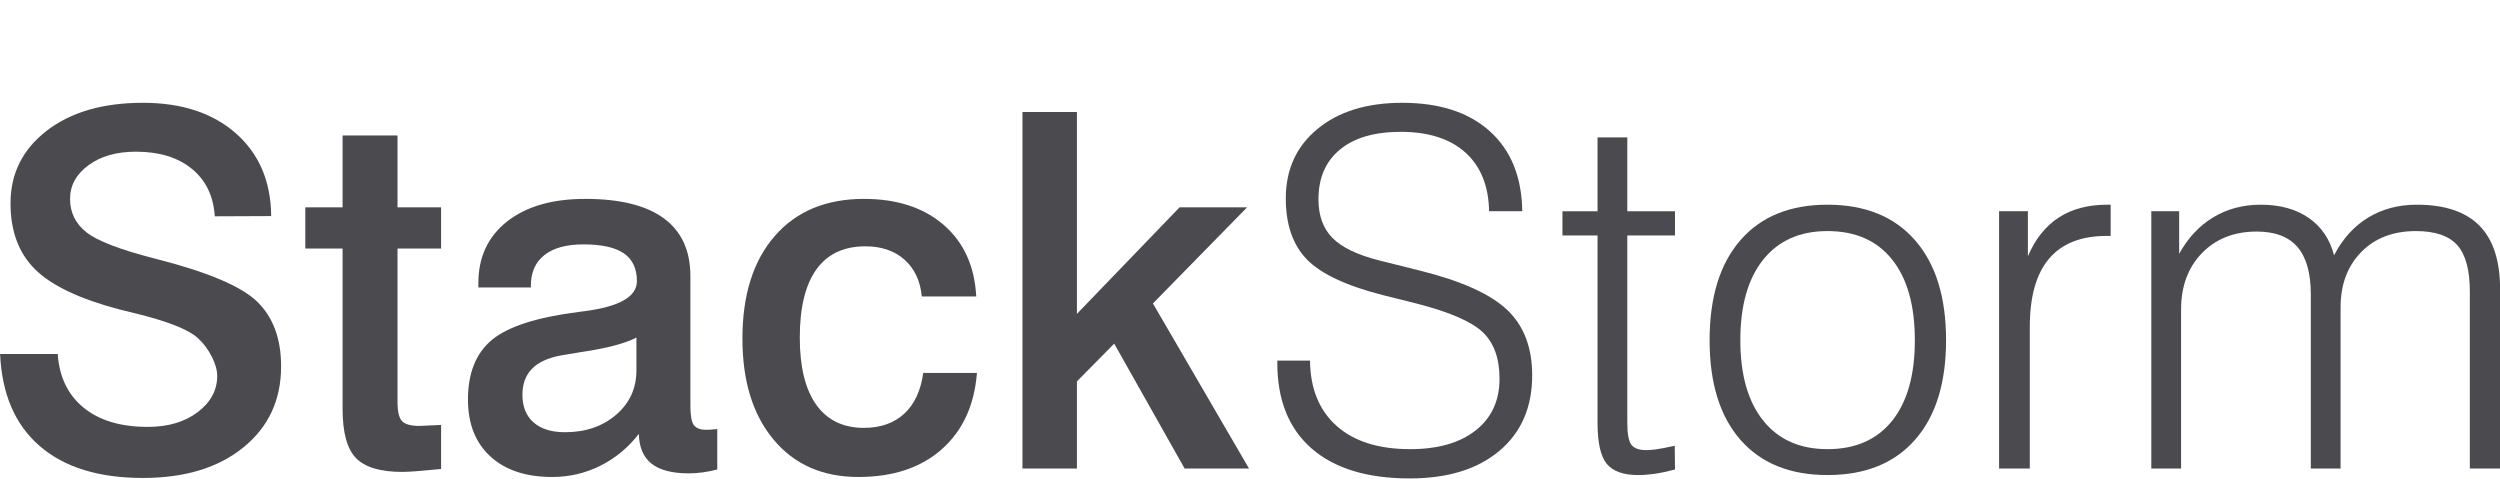
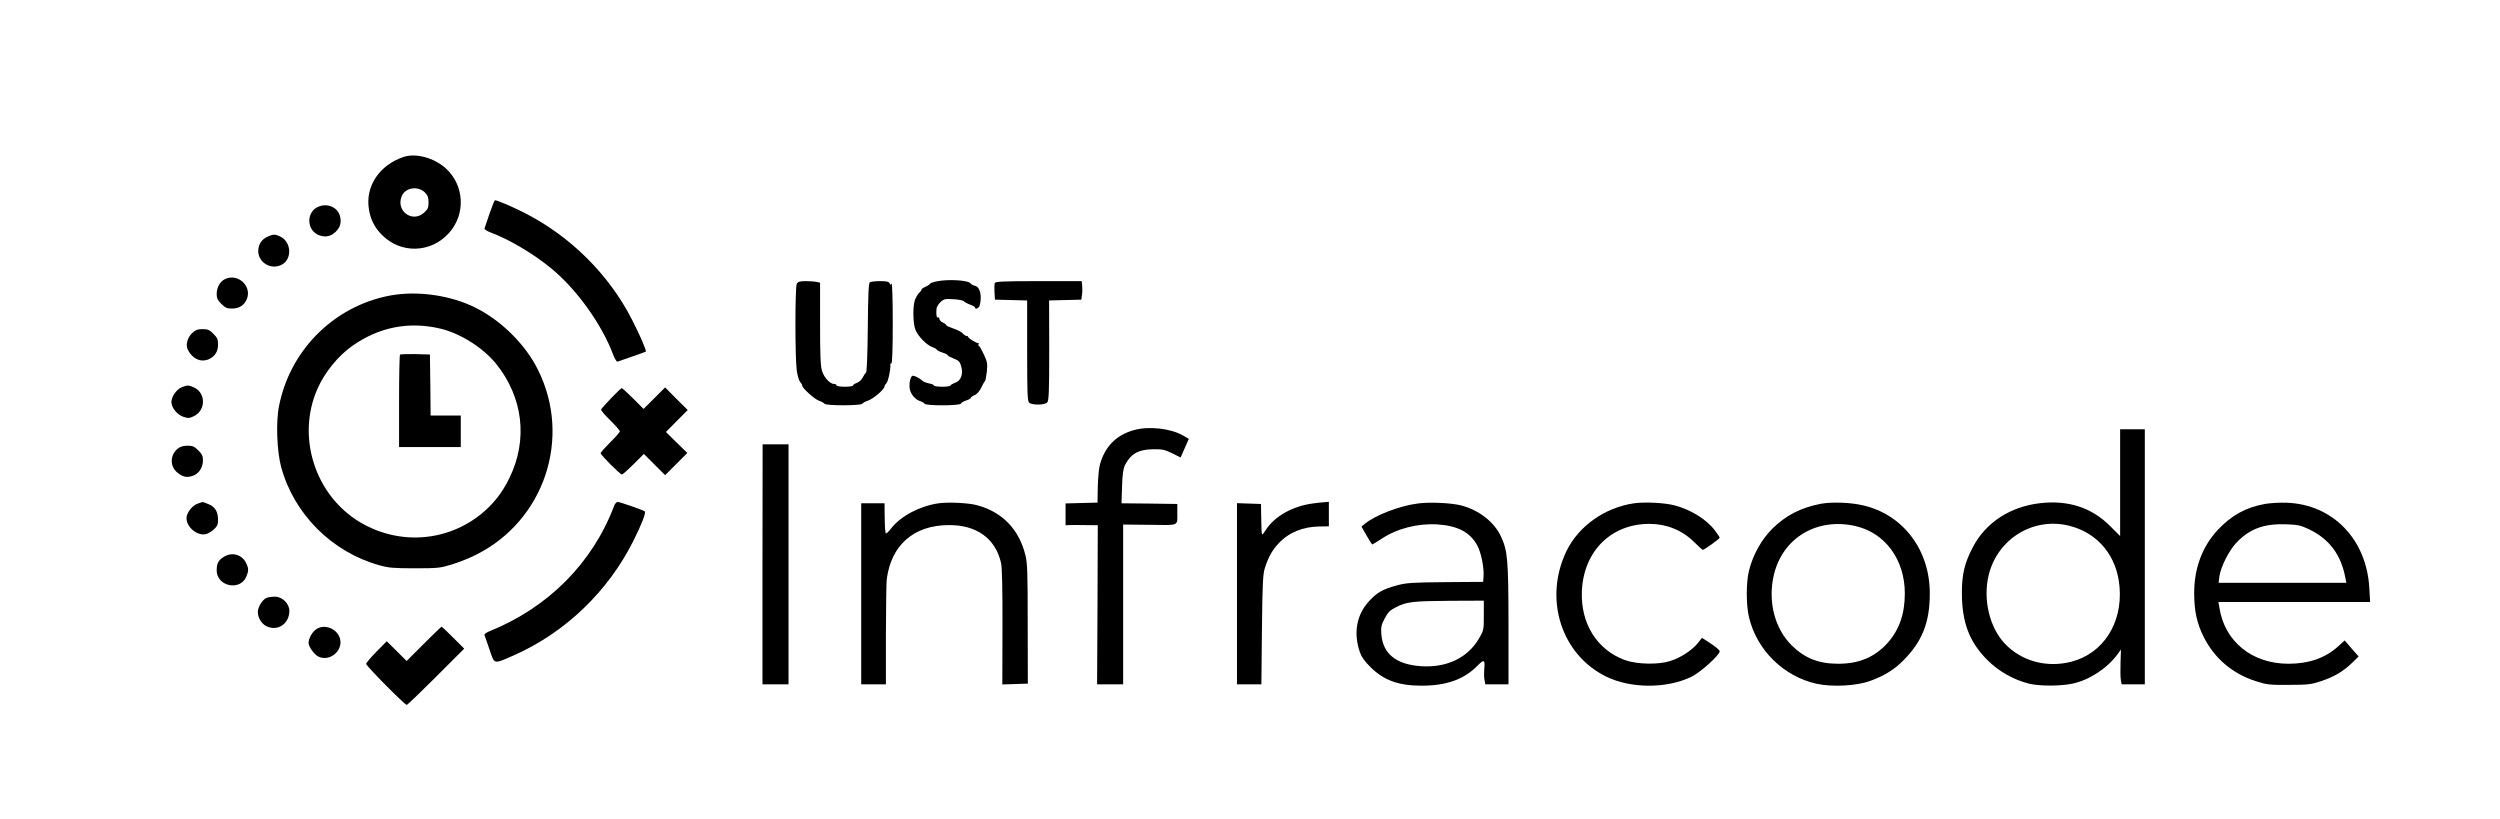
- <svg xmlns="http://www.w3.org/2000/svg" width="100%" height="100%" viewBox="0 0 371 71" version="1.1" xml:space="preserve" style="fill-rule:evenodd;clip-rule:evenodd;stroke-linejoin:round;stroke-miterlimit:1.414;">
-   <g transform="matrix(0.16804,0,-1.54074e-33,0.16804,-28.8744,-58.4429)">
-     <g transform="matrix(4.16667,0,0,4.16667,-804.679,78.1953)">
-       <path d="M535.459,122.093L526.636,119.887C522.052,118.726 518.771,117.143 516.786,115.141C514.803,113.142 513.81,110.414 513.81,106.96C513.81,102.411 515.332,98.889 518.378,96.391C521.422,93.895 525.714,92.647 531.253,92.647C537.133,92.647 541.701,94.108 544.951,97.033C548.199,99.957 549.875,104.106 549.976,109.473L557.007,109.473C556.904,102.223 554.621,96.581 550.158,92.544C545.693,88.51 539.493,86.491 531.562,86.491C524.072,86.491 518.086,88.337 513.606,92.031C509.125,95.724 506.886,100.634 506.886,106.754C506.886,112.294 508.366,116.595 511.323,119.656C514.281,122.718 519.624,125.24 527.353,127.223L534.536,129.019C541.582,130.831 546.285,132.866 548.643,135.123C551.004,137.38 552.184,140.663 552.184,144.971C552.184,149.624 550.498,153.274 547.131,155.925C543.762,158.575 539.135,159.9 533.253,159.9C526.552,159.9 521.352,158.259 517.659,154.976C513.965,151.693 512.084,147.076 512.016,141.126L505.09,141.126L505.09,141.637C505.09,149.504 507.518,155.55 512.375,159.773C517.231,163.997 524.157,166.107 533.152,166.107C541.186,166.107 547.522,164.159 552.158,160.259C556.792,156.362 559.108,151.026 559.108,144.255C559.108,138.373 557.349,133.756 553.825,130.403C550.301,127.052 544.181,124.282 535.459,122.093" style="fill:#4B4A4F;fill-rule:nonzero;" />
-     </g>
-     <g transform="matrix(4.16667,0,0,4.16667,-804.679,78.1953)">
-       <path d="M579.27,93.827L572.96,93.827L572.96,109.475L565.521,109.475L565.521,114.605L572.96,114.605L572.96,154.36C572.96,158.533 573.609,161.415 574.908,163.005C576.208,164.595 578.432,165.391 581.577,165.391C582.705,165.391 583.904,165.295 585.168,165.109C586.435,164.92 587.835,164.62 589.376,164.21L589.324,159.183C587.58,159.56 586.297,159.808 585.475,159.928C584.655,160.047 583.92,160.106 583.271,160.106C581.764,160.106 580.722,159.731 580.141,158.977C579.559,158.226 579.27,156.687 579.27,154.36L579.27,114.605L589.376,114.605L589.376,109.475L579.27,109.475L579.27,93.827Z" style="fill:#4B4A4F;fill-rule:nonzero;" />
-     </g>
-     <g transform="matrix(4.16667,0,0,4.16667,-804.679,78.1953)">
-       <path d="M635.39,153.899C632.175,157.9 627.609,159.9 621.693,159.9C615.846,159.9 611.306,157.884 608.074,153.848C604.841,149.813 603.226,144.135 603.226,136.816C603.226,129.464 604.841,123.769 608.074,119.733C611.306,115.698 615.846,113.68 621.693,113.68C627.609,113.68 632.175,115.689 635.39,119.707C638.605,123.727 640.213,129.429 640.213,136.816C640.213,144.203 638.605,149.898 635.39,153.899M621.693,108.089C613.76,108.089 607.611,110.594 603.251,115.603C598.891,120.613 596.71,127.684 596.71,136.816C596.71,145.913 598.891,152.949 603.251,157.926C607.611,162.902 613.76,165.391 621.693,165.391C629.696,165.391 635.884,162.895 640.265,157.9C644.641,152.908 646.83,145.88 646.83,136.816C646.83,127.684 644.632,120.613 640.239,115.603C635.844,110.594 629.663,108.089 621.693,108.089" style="fill:#4B4A4F;fill-rule:nonzero;" />
-     </g>
-     <g transform="matrix(4.16667,0,0,4.16667,-804.679,78.1953)">
-       <path d="M670.711,110.807C667.923,112.619 665.743,115.356 664.171,119.014L664.171,109.473L658.065,109.473L658.065,164.004L664.579,164.004L664.579,133.943C664.579,127.548 665.939,122.743 668.658,119.529C671.376,116.314 675.455,114.706 680.892,114.706L681.714,114.706L681.714,108.089L680.997,108.089C676.925,108.089 673.497,108.995 670.711,110.807" style="fill:#4B4A4F;fill-rule:nonzero;" />
-     </g>
-     <g transform="matrix(4.16667,0,0,4.16667,-804.679,78.1953)">
-       <path d="M759.869,112.526C756.943,109.569 752.524,108.089 746.607,108.089C742.709,108.089 739.262,109.004 736.27,110.833C733.278,112.662 730.875,115.322 729.063,118.81C728.173,115.39 726.383,112.748 723.685,110.885C720.986,109.021 717.606,108.089 713.544,108.089C709.752,108.089 706.381,108.986 703.429,110.782C700.473,112.577 698.075,115.151 696.231,118.502L696.231,109.473L690.331,109.473L690.331,164.005L696.641,164.005L696.641,130.3C696.641,125.376 698.117,121.393 701.069,118.347C704.023,115.305 707.888,113.781 712.669,113.781C716.56,113.781 719.444,114.877 721.321,117.066C723.199,119.255 724.139,122.606 724.139,127.12L724.139,164.005L730.447,164.005L730.447,129.839C730.447,125.018 731.901,121.117 734.809,118.143C737.715,115.167 741.58,113.68 746.401,113.68C750.471,113.68 753.397,114.671 755.175,116.656C756.952,118.639 757.842,121.922 757.842,126.505L757.842,164.005L764.255,164.005L764.255,125.992C764.255,119.972 762.793,115.483 759.869,112.526" style="fill:#4B4A4F;fill-rule:nonzero;" />
-     </g>
-     <g transform="matrix(4.16667,0,0,4.16667,-804.679,78.1953)">
-       <path d="M267.062,119.477C259.743,117.597 254.938,115.742 252.646,113.911C250.354,112.082 249.211,109.73 249.211,106.857C249.211,104.019 250.508,101.642 253.107,99.727C255.706,97.812 259.059,96.854 263.163,96.854C268.121,96.854 272.082,98.069 275.039,100.495C277.997,102.925 279.612,106.276 279.888,110.551L291.841,110.5C291.771,103.148 289.282,97.308 284.375,92.981C279.467,88.654 272.892,86.491 264.65,86.491C256.168,86.491 249.371,88.467 244.259,92.417C239.147,96.367 236.59,101.49 236.59,107.78C236.59,113.698 238.333,118.374 241.823,121.811C245.312,125.249 251.278,128.079 259.724,130.301C260.478,130.472 261.59,130.746 263.061,131.123C269.9,132.798 274.311,134.542 276.296,136.354C277.493,137.45 278.476,138.758 279.245,140.278C280.015,141.8 280.399,143.161 280.399,144.357C280.399,147.401 279.024,149.967 276.271,152.051C273.517,154.138 269.986,155.182 265.676,155.182C259.965,155.182 255.442,153.831 252.109,151.129C248.773,148.427 246.935,144.631 246.595,139.74L234.383,139.74C234.761,148.223 237.557,154.72 242.772,159.234C247.986,163.749 255.28,166.006 264.65,166.006C273.543,166.006 280.647,163.843 285.965,159.516C291.284,155.191 293.942,149.471 293.942,142.355C293.942,136.474 292.242,131.891 288.838,128.609C285.434,125.326 278.177,122.282 267.062,119.477" style="fill:#4B4A4F;fill-rule:nonzero;" />
-     </g>
-     <g transform="matrix(4.16667,0,0,4.16667,-804.679,78.1953)">
-       <path d="M318.618,93.417L306.972,93.417L306.972,108.653L299.072,108.653L299.072,117.374L306.972,117.374L306.972,151.386C306.972,156.378 307.922,159.85 309.819,161.799C311.718,163.749 314.975,164.723 319.594,164.723C320.96,164.723 323.32,164.552 326.672,164.21C327.183,164.175 327.577,164.142 327.852,164.107L327.852,154.772L325.544,154.873C325.305,154.873 324.935,154.891 324.439,154.924C323.945,154.959 323.544,154.976 323.233,154.976C321.456,154.976 320.243,154.643 319.594,153.976C318.943,153.309 318.618,151.967 318.618,149.949L318.618,117.374L327.852,117.374L327.852,108.653L318.618,108.653L318.618,93.417Z" style="fill:#4B4A4F;fill-rule:nonzero;" />
-     </g>
-     <g transform="matrix(4.16667,0,0,4.16667,-804.679,78.1953)">
-       <path d="M369.251,143.177C369.251,147.008 367.815,150.153 364.941,152.616C362.068,155.079 358.46,156.31 354.116,156.31C351.243,156.31 349.02,155.617 347.448,154.231C345.874,152.847 345.088,150.89 345.088,148.357C345.088,146.101 345.755,144.28 347.089,142.894C348.422,141.51 350.457,140.561 353.194,140.047C354.116,139.876 355.554,139.637 357.504,139.33C362.873,138.543 366.787,137.516 369.251,136.251L369.251,143.177ZM384.077,155.797C382.81,155.797 381.929,155.472 381.434,154.821C380.936,154.172 380.689,152.788 380.689,150.667L380.689,123.221C380.689,117.817 378.818,113.74 375.072,110.987C371.328,108.233 365.779,106.857 358.424,106.857C351.414,106.857 345.883,108.456 341.831,111.652C337.778,114.852 335.75,119.203 335.75,124.71L335.75,125.633L346.883,125.633L346.883,125.223C346.883,122.418 347.84,120.264 349.756,118.758C351.672,117.253 354.423,116.501 358.015,116.501C361.88,116.501 364.734,117.133 366.584,118.398C368.429,119.664 369.354,121.631 369.354,124.298C369.354,127.581 365.643,129.702 358.221,130.66C357.708,130.73 357.313,130.781 357.041,130.814C348.148,131.943 342.011,133.917 338.625,136.738C335.239,139.56 333.546,143.776 333.546,149.384C333.546,154.514 335.126,158.532 338.29,161.44C341.453,164.346 345.823,165.8 351.398,165.8C355.024,165.8 358.424,165.006 361.606,163.414C364.786,161.824 367.505,159.576 369.763,156.668C369.832,159.508 370.731,161.611 372.457,162.979C374.183,164.346 376.826,165.032 380.381,165.032C381.307,165.032 382.272,164.962 383.28,164.826C384.29,164.688 385.325,164.482 386.385,164.21L386.385,155.643C385.667,155.711 385.161,155.755 384.871,155.771C384.58,155.788 384.316,155.797 384.077,155.797" style="fill:#4B4A4F;fill-rule:nonzero;" />
-     </g>
-     <g transform="matrix(4.16667,0,0,4.16667,-804.679,78.1953)">
-       <path d="M426.013,152.386C423.84,154.386 420.993,155.388 417.471,155.388C413.06,155.388 409.691,153.754 407.366,150.487C405.041,147.221 403.877,142.477 403.877,136.251C403.877,129.892 405.05,125.078 407.391,121.812C409.733,118.545 413.196,116.911 417.78,116.911C421.199,116.911 423.969,117.862 426.09,119.758C428.209,121.657 429.423,124.247 429.733,127.532L441.274,127.532C440.933,121.102 438.631,116.049 434.374,112.371C430.117,108.695 424.482,106.857 417.471,106.857C409.435,106.857 403.134,109.482 398.569,114.731C394.003,119.981 391.72,127.223 391.72,136.457C391.72,145.486 393.926,152.634 398.337,157.9C402.748,163.168 408.733,165.8 416.29,165.8C423.644,165.8 429.535,163.843 433.964,159.928C438.392,156.011 440.881,150.616 441.427,143.742L430.04,143.742C429.525,147.504 428.184,150.386 426.013,152.386" style="fill:#4B4A4F;fill-rule:nonzero;" />
-     </g>
-     <g transform="matrix(4.16667,0,0,4.16667,-804.679,78.1953)">
-       <path d="M498.678,108.653L484.365,108.653L462.615,131.225L462.615,88.44L451.072,88.44L451.072,164.005L462.615,164.005L462.615,145.538L470.515,137.535L485.442,164.005L499.088,164.005L478.722,129.019L498.678,108.653Z" style="fill:#4B4A4F;fill-rule:nonzero;" />
-     </g>
+ <svg xmlns="http://www.w3.org/2000/svg" version="1.0" width="1823pt" height="597pt" viewBox="0 0 1823 597" preserveAspectRatio="xMidYMid meet">
+   <g transform="translate(0,597) scale(0.1,-0.1)" fill="#000000" stroke="none">
+     <path d="M2944 4826 c-177 -59 -281 -214 -254 -381 12 -76 41 -133 95 -188 138 -139 356 -133 488 13 125 138 114 350 -24 474 -84 75 -216 111 -305 82z m155 -260 c20 -21 26 -36 26 -72 0 -39 -5 -50 -33 -75 -87 -78 -210 16 -161 124 27 60 118 73 168 23z" />
+     <path d="M3570 4413 c-18 -54 -35 -103 -37 -109 -2 -6 18 -19 44 -29 140 -52 315 -157 445 -264 185 -153 367 -407 449 -627 12 -31 26 -54 32 -51 7 2 55 19 107 37 52 18 97 34 99 36 7 6 -41 117 -101 234 -167 327 -446 605 -778 775 -92 47 -204 95 -221 95 -3 0 -21 -44 -39 -97z" />
+     <path d="M2330 4466 c-100 -33 -99 -179 1 -213 46 -15 84 -6 118 28 33 33 42 68 30 114 -17 61 -84 93 -149 71z" />
+     <path d="M1955 4246 c-43 -19 -66 -49 -71 -93 -11 -91 89 -157 171 -113 77 41 70 166 -11 205 -38 18 -50 18 -89 1z" />
+     <path d="M1643 3936 c-38 -17 -63 -61 -63 -112 0 -28 8 -44 34 -70 29 -29 41 -34 79 -34 51 0 88 24 107 69 38 94 -63 189 -157 147z" />
+     <path d="M6828 3918 c-27 -6 -48 -14 -48 -18 0 -4 -13 -13 -30 -20 -16 -7 -30 -16 -30 -21 0 -4 -8 -16 -19 -26 -10 -10 -23 -33 -30 -52 -16 -50 -14 -172 5 -217 20 -48 82 -111 123 -125 17 -6 31 -14 31 -18 0 -4 18 -14 40 -21 22 -7 40 -16 40 -20 0 -4 20 -15 43 -24 37 -14 46 -23 55 -54 18 -59 0 -108 -43 -123 -19 -7 -35 -17 -35 -21 0 -4 -27 -8 -60 -8 -33 0 -60 4 -60 9 0 5 -16 12 -35 15 -19 4 -40 12 -48 19 -20 19 -55 37 -71 37 -17 0 -30 -61 -21 -101 8 -36 41 -74 75 -84 14 -4 28 -13 32 -19 10 -16 260 -15 265 1 3 7 20 17 39 23 19 6 34 15 34 20 0 4 12 13 28 19 16 7 35 28 47 54 11 23 23 44 27 47 4 3 10 35 14 71 6 58 3 71 -22 125 -15 32 -31 61 -36 62 -4 2 -6 8 -2 13 3 5 2 9 -3 7 -11 -2 -73 35 -73 45 0 4 -5 7 -11 7 -7 0 -19 8 -28 18 -9 11 -40 27 -68 36 -29 10 -53 21 -53 25 0 4 -11 13 -25 19 -14 6 -25 19 -25 27 0 9 -4 13 -10 10 -10 -6 -15 21 -11 63 1 13 14 35 29 49 24 23 34 25 95 21 38 -2 71 -9 75 -14 4 -6 24 -17 45 -25 20 -7 37 -17 37 -21 0 -18 28 -6 34 15 18 67 3 133 -32 142 -15 4 -30 11 -33 17 -16 25 -162 34 -251 16z" />
+     <path d="M5810 3901 c-13 -25 -13 -542 0 -634 6 -38 17 -75 25 -83 8 -9 15 -20 15 -26 0 -18 89 -99 122 -110 18 -6 36 -16 40 -22 10 -15 266 -15 276 0 4 6 21 16 38 21 43 15 124 84 124 106 0 5 6 15 14 23 13 12 34 115 28 137 -1 4 3 7 8 7 6 0 10 106 10 298 0 166 -4 291 -9 284 -7 -11 -9 -11 -14 2 -5 12 -21 16 -69 16 -35 0 -68 -4 -75 -8 -9 -6 -13 -92 -15 -330 -2 -201 -7 -325 -13 -330 -6 -4 -17 -20 -25 -36 -8 -16 -27 -33 -42 -38 -16 -6 -28 -14 -28 -19 0 -5 -27 -9 -60 -9 -33 0 -60 4 -60 10 0 6 -8 10 -17 10 -31 0 -74 47 -89 96 -11 36 -14 116 -14 344 l0 298 -22 6 c-13 3 -49 6 -80 6 -46 0 -59 -4 -68 -19z" />
+     <path d="M7254 3906 c-3 -7 -4 -38 -2 -67 l3 -54 118 -3 117 -3 0 -365 c0 -303 2 -368 14 -380 20 -19 113 -19 132 1 12 12 15 73 15 379 l-1 365 118 3 117 3 5 35 c3 19 3 50 1 68 l-3 32 -314 0 c-257 0 -316 -3 -320 -14z" />
+     <path d="M2845 3815 c-204 -38 -393 -139 -540 -290 -138 -142 -231 -319 -270 -514 -24 -114 -16 -331 15 -446 93 -343 370 -621 717 -717 67 -19 104 -22 258 -22 167 0 186 2 270 28 50 15 128 46 175 70 499 248 702 853 452 1351 -90 182 -265 356 -452 450 -182 92 -425 127 -625 90z m365 -241 c145 -34 312 -139 407 -256 198 -246 234 -554 98 -833 -52 -108 -117 -190 -205 -262 -252 -205 -601 -229 -883 -62 -330 196 -467 624 -312 974 51 117 150 239 250 310 197 140 415 183 645 129z" />
+     <path d="M2917 3384 c-4 -4 -7 -157 -7 -341 l0 -333 225 0 225 0 0 115 0 115 -110 0 -110 0 -2 223 -3 222 -106 3 c-58 1 -108 -1 -112 -4z" />
+     <path d="M1402 3542 c-36 -33 -50 -89 -32 -123 34 -66 93 -93 151 -69 45 19 69 56 69 107 0 38 -5 50 -34 79 -29 29 -41 34 -79 34 -35 0 -51 -6 -75 -28z" />
+     <path d="M1323 3145 c-37 -16 -73 -68 -73 -106 0 -41 40 -92 86 -108 36 -12 44 -12 77 4 88 41 90 168 3 209 -41 19 -51 19 -93 1z" />
+     <path d="M4455 3065 c-38 -40 -71 -77 -72 -82 -2 -5 28 -40 67 -78 38 -38 70 -74 70 -80 0 -6 -31 -42 -70 -80 -38 -38 -70 -74 -70 -80 0 -13 142 -155 155 -155 6 0 44 34 85 75 l75 75 77 -77 78 -78 81 81 81 81 -78 76 -78 77 79 80 80 80 -83 82 -82 83 -79 -79 -78 -78 -76 76 c-42 42 -79 76 -84 76 -4 -1 -39 -34 -78 -75z" />
+     <path d="M8270 2834 c-130 -35 -214 -121 -250 -254 -7 -25 -13 -97 -15 -160 l-2 -115 -117 -3 -116 -3 0 -79 0 -80 28 1 c15 1 68 1 117 0 l90 -1 -2 -580 -3 -580 95 0 95 0 0 583 0 582 194 -2 c220 -3 201 -12 201 92 l0 60 -204 3 -203 2 4 123 c3 92 9 131 22 157 43 82 98 113 206 114 65 1 84 -3 137 -29 l62 -31 30 68 30 68 -42 24 c-89 52 -250 70 -357 40z" />
+     <path d="M15460 2450 l0 -389 -73 73 c-135 135 -304 190 -509 167 -220 -25 -398 -141 -492 -321 -61 -116 -80 -199 -80 -335 1 -215 54 -355 184 -486 82 -83 190 -145 305 -174 75 -19 229 -19 318 0 122 26 251 110 328 214 l25 35 -3 -95 c-2 -52 -1 -109 2 -126 l6 -33 84 0 85 0 0 930 0 930 -90 0 -90 0 0 -390z m-367 -315 c209 -54 346 -223 363 -448 21 -264 -121 -482 -351 -542 -181 -47 -367 4 -488 134 -109 117 -157 318 -117 491 62 270 328 434 593 365z" />
+     <path d="M5560 1855 l0 -875 95 0 95 0 0 875 0 875 -95 0 -94 0 -1 -875z" />
+     <path d="M1298 2700 c-58 -45 -61 -129 -7 -174 40 -34 70 -41 114 -26 45 15 75 61 75 114 0 30 -7 45 -34 72 -29 29 -41 34 -79 34 -29 0 -53 -7 -69 -20z" />
+     <path d="M1440 2297 c-39 -14 -80 -67 -80 -106 0 -65 78 -130 141 -116 16 4 42 19 59 35 24 22 30 36 30 70 0 59 -22 95 -70 114 -22 9 -41 16 -43 15 -1 0 -18 -5 -37 -12z" />
+     <path d="M4479 2283 c-158 -418 -480 -743 -912 -917 -24 -10 -37 -21 -34 -28 3 -7 20 -55 37 -106 38 -110 25 -107 185 -37 369 165 680 464 863 830 61 121 94 207 84 216 -11 9 -182 69 -198 69 -8 0 -19 -12 -25 -27z" />
+     <path d="M6844 2300 c-137 -20 -274 -92 -345 -182 -21 -28 -40 -44 -41 -36 0 7 -2 18 -3 23 -2 6 -3 52 -4 103 l-1 92 -85 0 -85 0 0 -660 0 -660 90 0 90 0 0 363 c1 199 3 380 6 402 32 250 197 395 451 396 205 2 343 -98 383 -278 7 -31 11 -198 10 -466 l-1 -418 93 3 93 3 -1 435 c0 373 -2 445 -17 503 -47 188 -168 313 -352 363 -61 17 -212 24 -281 14z" />
+     <path d="M9575 2299 c-149 -19 -284 -95 -347 -197 -11 -18 -22 -31 -25 -28 -3 2 -6 53 -6 113 l-2 108 -87 3 -88 3 0 -661 0 -660 89 0 89 0 4 398 c4 347 7 404 22 452 26 80 52 126 99 177 74 80 178 123 301 124 l66 1 0 89 0 90 -32 -3 c-18 -1 -56 -5 -83 -9z" />
+     <path d="M10342 2299 c-136 -17 -314 -86 -390 -149 l-24 -20 37 -65 c20 -36 39 -65 42 -65 3 0 32 18 64 39 115 77 267 116 411 107 148 -10 238 -57 290 -153 29 -52 51 -166 46 -229 l-3 -37 -275 -2 c-242 -2 -284 -5 -352 -23 -106 -29 -147 -52 -206 -117 -90 -98 -114 -231 -66 -370 12 -35 35 -68 78 -110 97 -96 204 -135 372 -135 181 0 309 46 405 143 51 52 59 49 52 -23 -2 -24 -2 -59 2 -77 l6 -33 85 0 84 0 0 438 c-1 471 -6 534 -54 638 -49 107 -160 194 -290 228 -71 19 -229 26 -314 15z m478 -817 c0 -106 0 -108 -37 -171 -83 -139 -234 -211 -420 -199 -181 12 -279 90 -290 232 -4 53 -1 68 24 116 24 45 38 60 84 83 77 39 121 44 397 46 l242 1 0 -108z" />
+     <path d="M11915 2300 c-213 -31 -405 -167 -493 -350 -167 -349 -37 -755 293 -915 179 -86 435 -87 615 -2 67 31 210 160 210 188 0 8 -29 33 -65 56 l-64 42 -30 -38 c-42 -52 -123 -106 -201 -131 -85 -28 -244 -25 -332 7 -203 75 -323 266 -313 503 13 291 213 490 493 490 124 0 238 -46 325 -132 32 -32 61 -58 63 -58 11 0 124 81 124 89 0 4 -16 28 -35 53 -61 81 -176 152 -295 183 -71 19 -216 26 -295 15z" />
+     <path d="M13275 2296 c-146 -29 -252 -84 -351 -181 -79 -79 -141 -189 -170 -305 -22 -85 -22 -253 0 -342 57 -239 252 -430 492 -484 114 -25 293 -16 392 21 103 37 178 84 244 152 135 136 190 276 190 483 2 318 -194 578 -487 645 -93 22 -230 26 -310 11z m255 -162 c216 -49 360 -245 360 -491 0 -152 -42 -269 -129 -365 -93 -101 -206 -148 -356 -148 -144 0 -245 40 -341 135 -124 123 -174 322 -129 513 64 270 314 420 595 356z" />
+     <path d="M16515 2295 c-139 -25 -243 -83 -342 -188 -114 -122 -173 -280 -173 -461 0 -132 20 -222 70 -322 78 -154 207 -265 376 -320 83 -27 99 -29 244 -28 140 0 163 3 235 27 94 31 162 71 227 134 l47 46 -51 58 -51 59 -49 -45 c-94 -84 -212 -125 -361 -125 -265 0 -465 162 -503 408 l-7 42 553 0 553 0 -6 103 c-20 354 -265 608 -600 621 -51 2 -123 -2 -162 -9z m319 -183 c150 -70 238 -187 269 -359 l7 -33 -466 0 -466 0 6 48 c11 71 68 185 125 246 95 99 198 138 357 133 88 -3 109 -7 168 -35z" />
+     <path d="M1633 1910 c-40 -24 -53 -48 -53 -99 0 -117 171 -153 216 -46 18 43 18 59 -1 99 -30 62 -102 83 -162 46z" />
+     <path d="M1943 1610 c-29 -12 -63 -67 -63 -103 0 -40 26 -84 60 -102 82 -42 170 14 170 111 0 53 -53 104 -106 103 -22 0 -49 -4 -61 -9z" />
+     <path d="M2308 1383 c-30 -19 -58 -68 -58 -101 0 -27 41 -84 70 -99 83 -42 184 42 159 131 -21 72 -111 108 -171 69z" />
+     <path d="M3090 1275 l-125 -125 -72 72 -73 72 -75 -76 c-41 -42 -75 -82 -75 -89 0 -15 281 -299 296 -299 5 0 101 92 214 205 l205 205 -80 80 c-44 44 -82 80 -85 80 -3 0 -61 -56 -130 -125z" />
  </g>
</svg>
